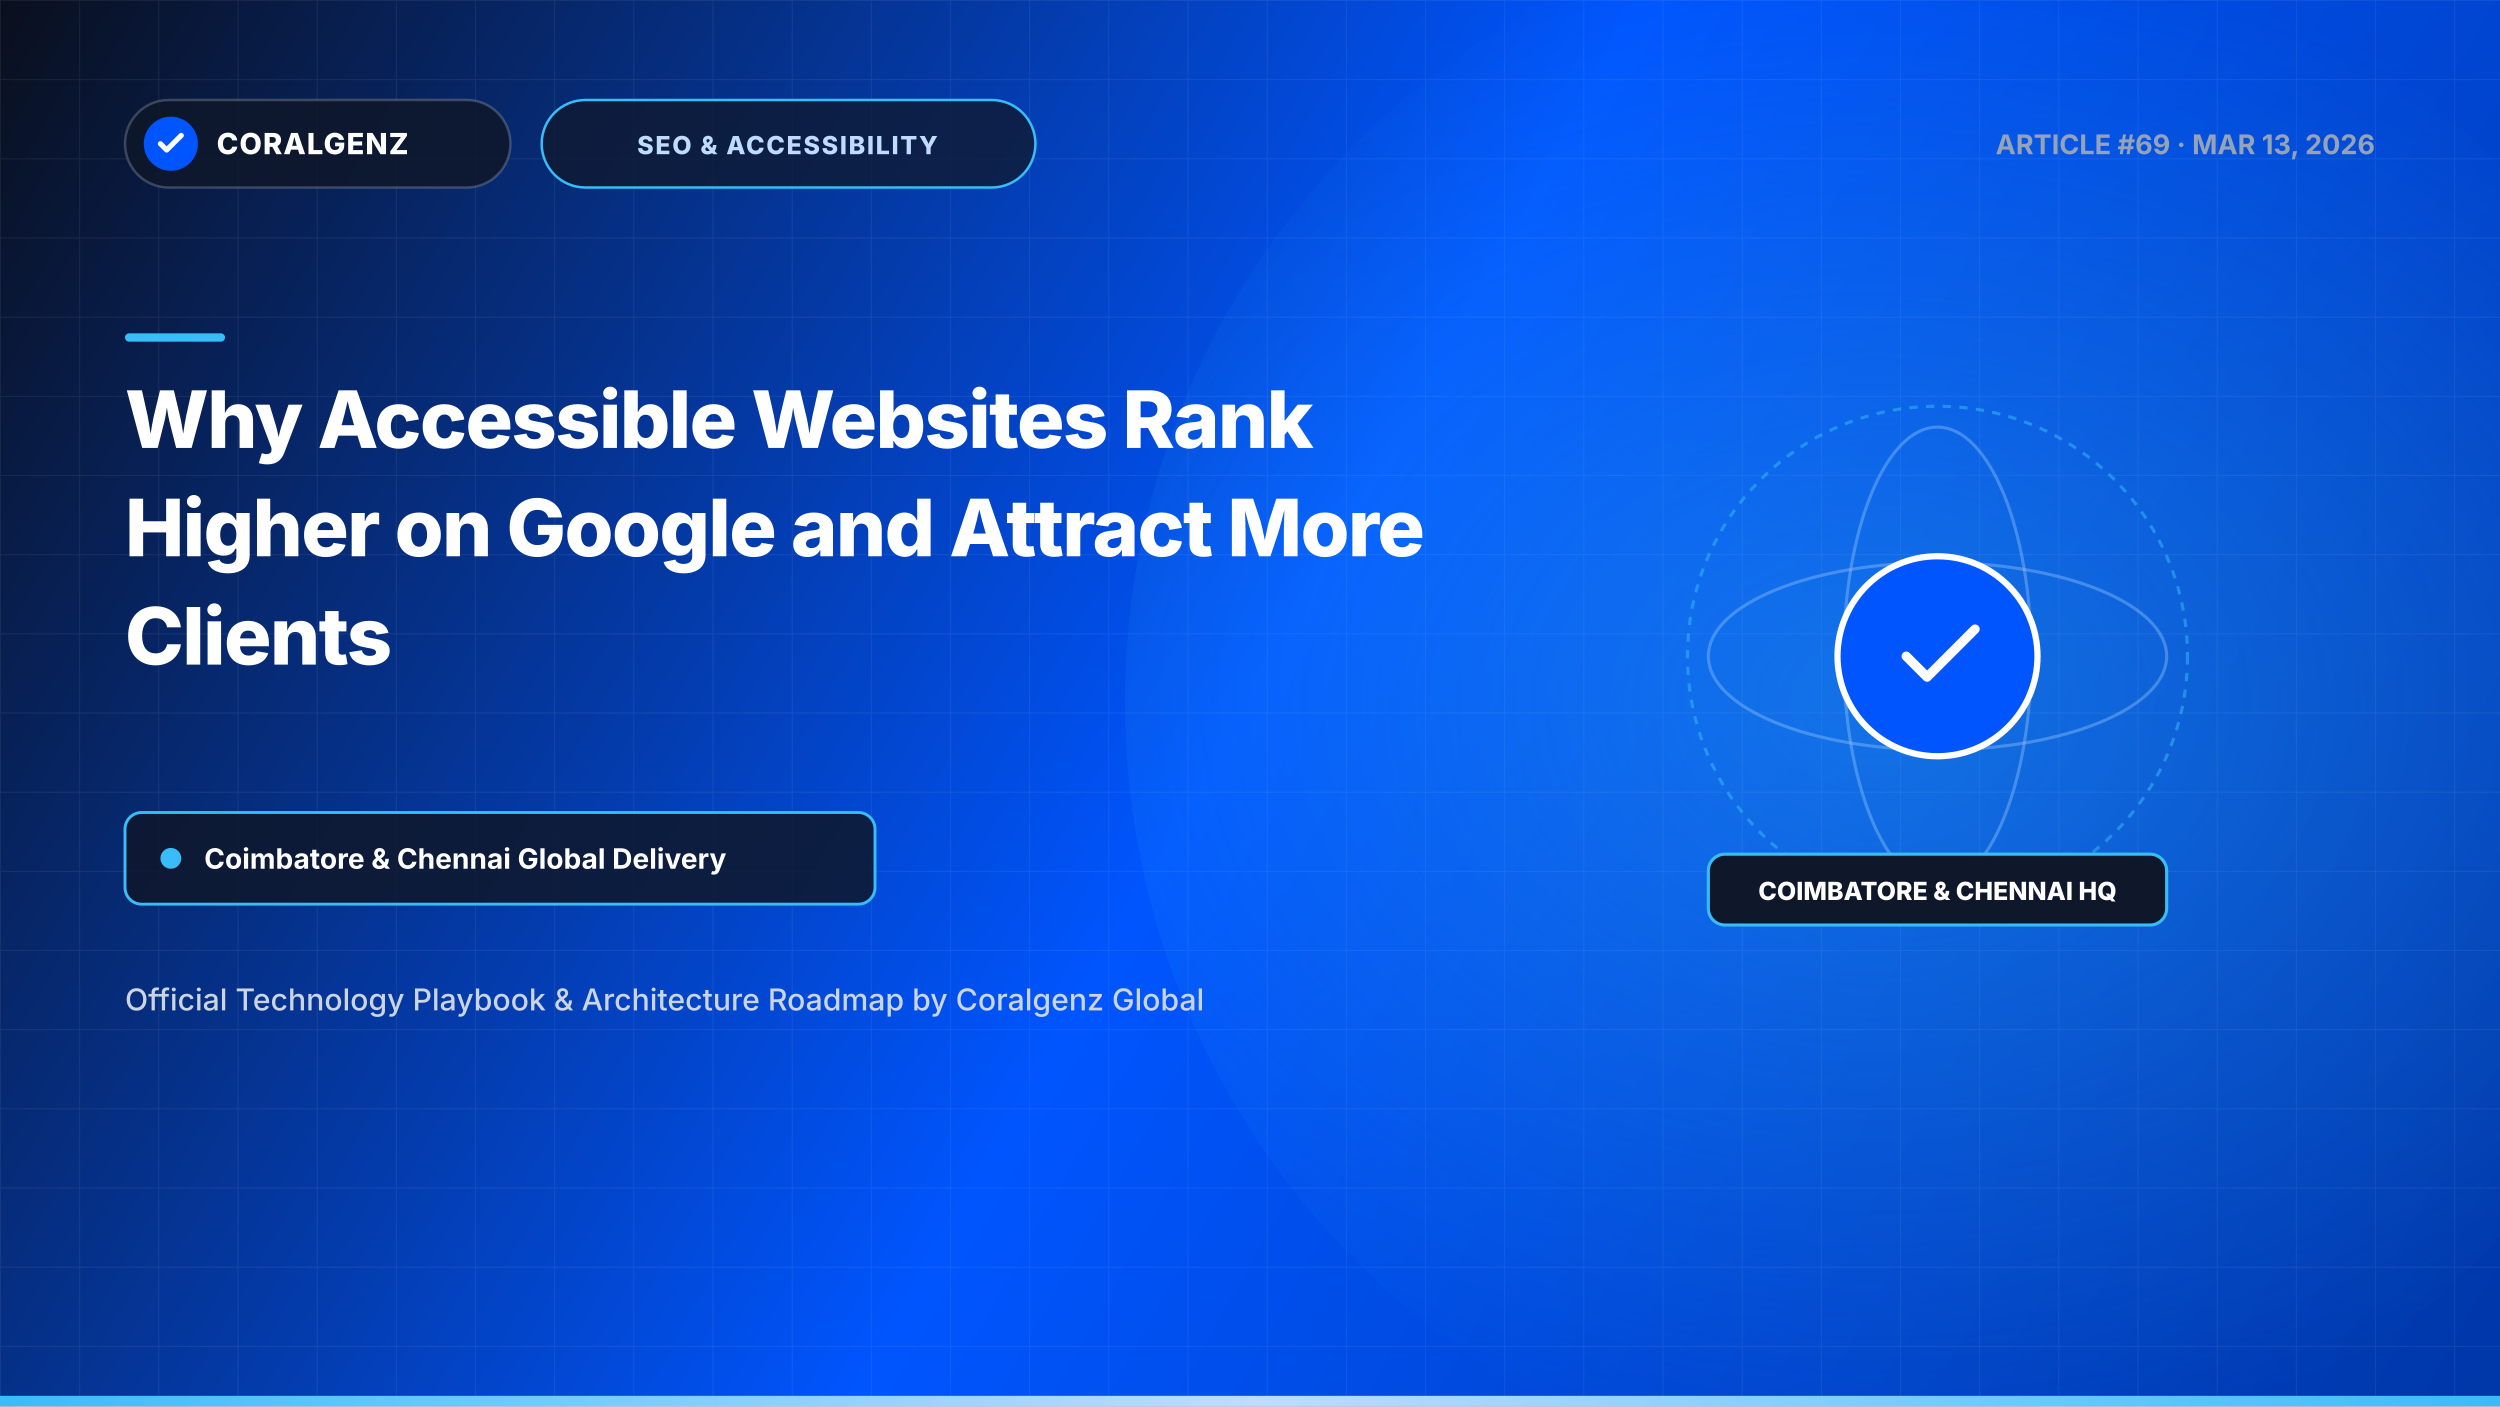
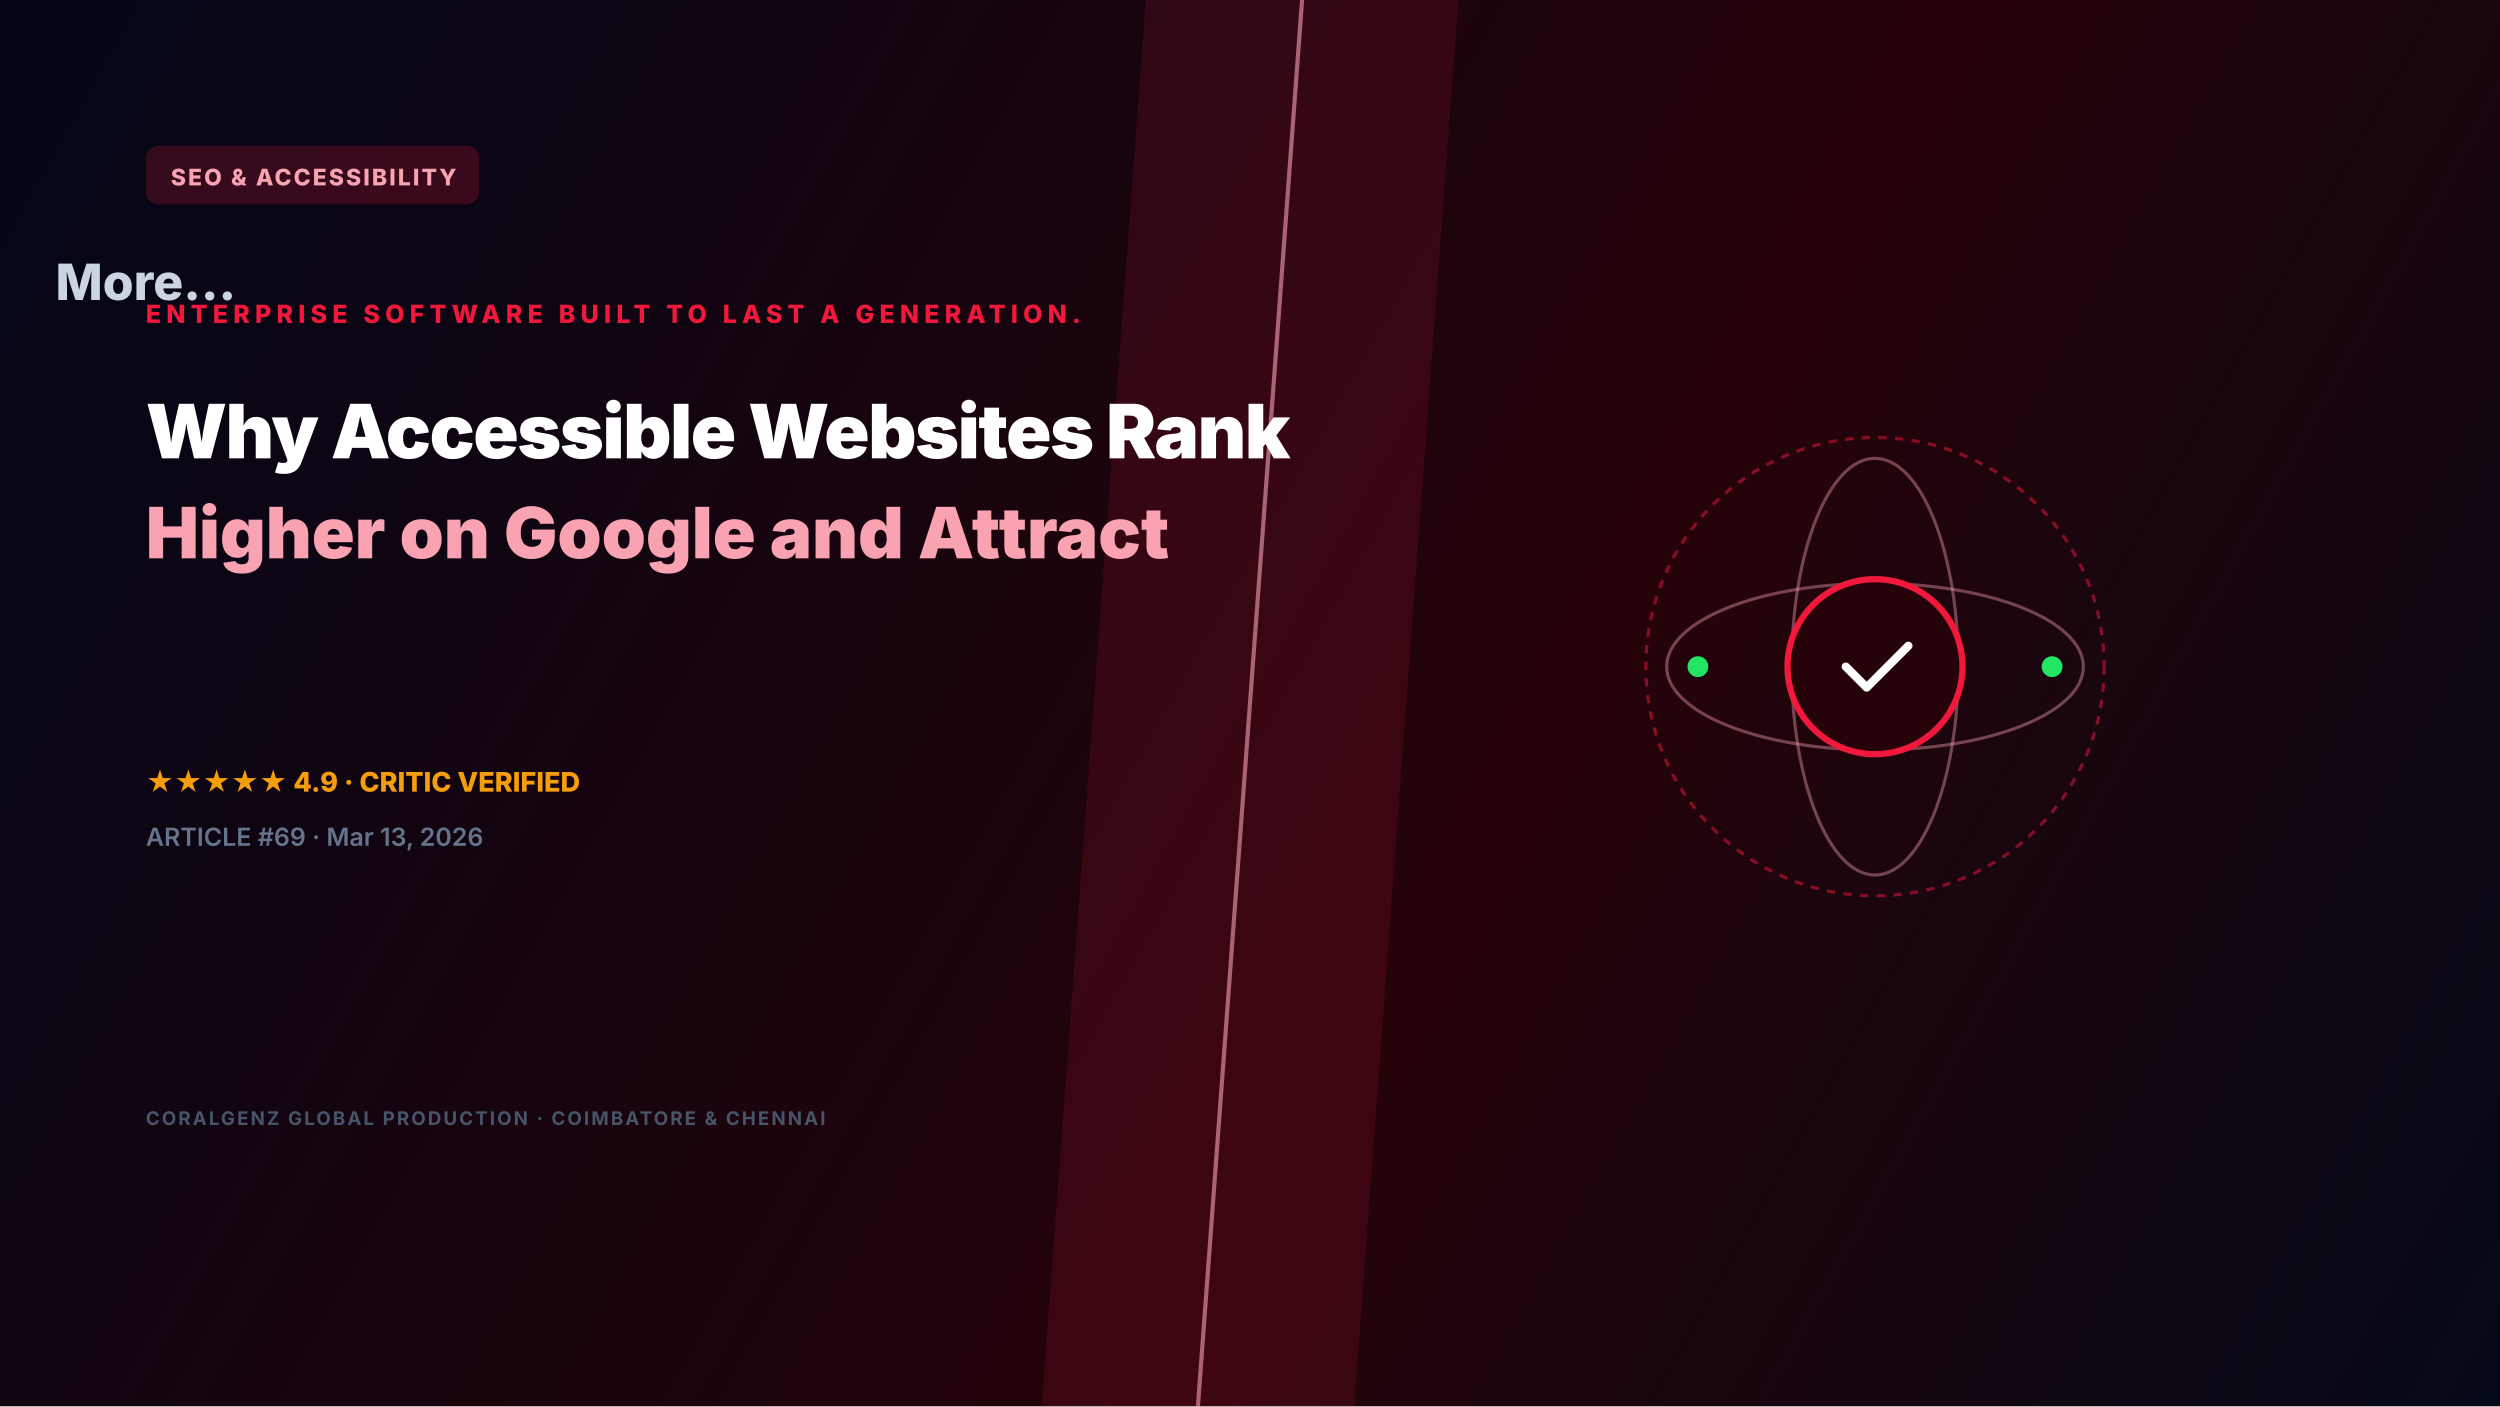
<svg xmlns="http://www.w3.org/2000/svg" width="1200" height="675" viewBox="0 0 1200 675" fill="none">
  <defs>
-     <linearGradient id="bg-69" x1="0" y1="0" x2="1200" y2="675" gradientUnits="userSpaceOnUse">
-       <stop stop-color="#0a0f1d" />
-       <stop offset="0.5" stop-color="#0055fe" />
-       <stop offset="1" stop-color="#0037a8" />
+     <linearGradient id="slash-bg-69" x1="0" y1="0" x2="1200" y2="675" gradientUnits="userSpaceOnUse">
+       <stop stop-color="#020617" />
+       <stop offset="0.6" stop-color="#260309" />
+       <stop offset="1" stop-color="#050a18" />
    </linearGradient>
-     <radialGradient id="glow-69" cx="0" cy="0" r="1" gradientUnits="userSpaceOnUse" gradientTransform="translate(900 337) rotate(90) scale(360 480)">
-       <stop stop-color="#38bdf8" stop-opacity="0.35" />
-       <stop offset="1" stop-color="#38bdf8" stop-opacity="0" />
-     </radialGradient>
-     <linearGradient id="line-grad-69" x1="0" y1="0" x2="1200" y2="0" gradientUnits="userSpaceOnUse">
-       <stop stop-color="#38bdf8" />
-       <stop offset="0.5" stop-color="#bfdbfe" />
-       <stop offset="1" stop-color="#38bdf8" />
-     </linearGradient>
-     <pattern id="grid-69" width="38" height="38" patternUnits="userSpaceOnUse">
-       <path d="M 38 0 L 0 0 0 38" fill="none" stroke="#ffffff" stroke-width="0.75" opacity="0.08" />
-     </pattern>
  </defs>
-   <rect width="1200" height="675" fill="url(#bg-69)" />
-   <rect width="1200" height="675" fill="url(#grid-69)" />
-   <circle cx="920" cy="337" r="380" fill="url(#glow-69)" />
-   <g transform="translate(60, 48)">
-     <rect width="185" height="42" rx="21" fill="rgba(15, 23, 42, 0.85)" stroke="rgba(255, 255, 255, 0.2)" stroke-width="1.2" />
-     <circle cx="22" cy="21" r="13" fill="#0055fe" />
-     <path d="M 17 21 L 20 24 L 27 17" stroke="#ffffff" stroke-width="2.5" stroke-linecap="round" stroke-linejoin="round" />
-     <text x="44" y="26" font-family="'Satoshi', 'Inter', -apple-system, sans-serif" font-size="14" font-weight="800" fill="#ffffff" letter-spacing="0.5">CORALGENZ</text>
-     <rect x="200" y="0" width="237" height="42" rx="21" fill="rgba(15, 23, 42, 0.75)" stroke="#38bdf8" stroke-width="1.2" />
-     <text x="318" y="26" font-family="'Inter', sans-serif" font-size="12" font-weight="800" fill="#bfdbfe" letter-spacing="0.8" text-anchor="middle">SEO &amp; ACCESSIBILITY</text>
-     <text x="1080" y="26" text-anchor="end" font-family="'JetBrains Mono', 'Inter', monospace" font-size="13" font-weight="700" fill="#94a3b8">ARTICLE #69 · MAR 13, 2026</text>
+   <rect width="1200" height="675" fill="url(#slash-bg-69)" />
+   <polygon points="550 0 700 0 650 675 500 675" fill="#f2183c" opacity="0.12" />
+   <line x1="625" y1="0" x2="575" y2="675" stroke="#f9a2b1" stroke-width="2" opacity="0.6" />
+   <g transform="translate(70, 70)">
+     <rect x="0" y="0" width="160" height="28" rx="6" fill="#f2183c" opacity="0.2" />
+     <text x="12" y="19" font-family="'Inter', sans-serif" font-size="11" font-weight="800" fill="#f9a2b1" letter-spacing="1">SEO &amp; ACCESSIBILITY</text>
+     <text x="0" y="85" font-family="'Inter', sans-serif" font-size="12" font-weight="800" fill="#f2183c" letter-spacing="2.5">ENTERPRISE SOFTWARE BUILT TO LAST A GENERATION.</text>
+     <text x="0" y="150" font-family="'Satoshi', 'Inter', sans-serif" font-size="36" font-weight="900" fill="#ffffff" letter-spacing="-0.02em">Why Accessible Websites Rank</text>
+     <text x="0" y="198" font-family="'Satoshi', 'Inter', sans-serif" font-size="34" font-weight="900" fill="#f9a2b1">Higher on Google and Attract</text>
+     <text x="0" y="74" font-family="Satoshi, Inter, sans-serif" font-size="24" font-weight="800" fill="#cbd5e1" text-anchor="middle">More...</text>
+     <g transform="translate(0, 310)">
+       <text x="0" y="0" font-family="'Inter', sans-serif" font-size="13" font-weight="800" fill="#f59e0b">★★★★★ 4.9 · CRITIC VERIFIED</text>
+       <text x="0" y="26" font-family="'Inter', monospace" font-size="12" font-weight="600" fill="#64748b">ARTICLE #69 · Mar 13, 2026</text>
+     </g>
+     <text x="0" y="470" font-family="'Inter', sans-serif" font-size="9" font-weight="700" fill="#475569" letter-spacing="1">CORALGENZ GLOBAL PRODUCTION · COIMBATORE &amp; CHENNAI</text>
  </g>
-   <g transform="translate(60, 160)">
-     <rect x="0" y="0" width="48" height="4" rx="2" fill="#38bdf8" />
-     <text x="0" y="55" font-family="'Satoshi', 'Inter', -apple-system, sans-serif" font-size="38" font-weight="800" fill="#ffffff" letter-spacing="-0.02em">
-       <tspan x="0" dy="0">Why Accessible Websites Rank</tspan>
-       <tspan x="0" dy="52">Higher on Google and Attract More</tspan>
-       <tspan x="0" dy="52">Clients</tspan>
-     </text>
-     <g transform="translate(0, 230)">
-       <rect width="360" height="44" rx="8" fill="rgba(15, 23, 42, 0.85)" stroke="#38bdf8" stroke-width="1.4" />
-       <circle cx="22" cy="22" r="5" fill="#38bdf8" />
-       <text x="38" y="27" font-family="'Inter', sans-serif" font-size="13.5" font-weight="700" fill="#ffffff">Coimbatore &amp; Chennai Global Delivery</text>
-     </g>
-     <text x="0" y="325" font-family="'Inter', sans-serif" font-size="14.5" font-weight="500" fill="#cbd5e1">
-       Official Technology Playbook &amp; Architecture Roadmap by Coralgenz Global
-     </text>
+   <g transform="translate(900, 320)">
+     <circle cx="0" cy="0" r="110" stroke="#f2183c" stroke-width="1.5" stroke-dasharray="4 4" opacity="0.5" />
+     <ellipse cx="0" cy="0" rx="100" ry="40" stroke="#f9a2b1" stroke-width="1.5" opacity="0.4" />
+     <ellipse cx="0" cy="0" rx="40" ry="100" stroke="#f9a2b1" stroke-width="1.5" opacity="0.4" />
+     <circle cx="0" cy="0" r="42" fill="#260309" stroke="#f2183c" stroke-width="3" />
+     <path d="M -14 0 L -4 10 L 16 -10" stroke="#ffffff" stroke-width="4" stroke-linecap="round" stroke-linejoin="round" />
+     <circle cx="-85" cy="0" r="5" fill="#22e563" />
+     <circle cx="85" cy="0" r="5" fill="#22e563" />
  </g>
-   <g transform="translate(730, 130)">
-     <g transform="translate(40, 25)">
-       <circle cx="160" cy="160" r="120" stroke="#38bdf8" stroke-width="1.5" stroke-dasharray="4 4" opacity="0.5" />
-       <ellipse cx="160" cy="160" rx="110" ry="45" stroke="#93c5fd" stroke-width="1.5" opacity="0.4" />
-       <ellipse cx="160" cy="160" rx="45" ry="110" stroke="#93c5fd" stroke-width="1.5" opacity="0.4" />
-       <circle cx="160" cy="160" r="48" fill="#0055fe" stroke="#ffffff" stroke-width="3" />
-       <path d="M 145 160 L 155 170 L 178 147" stroke="#ffffff" stroke-width="4.5" stroke-linecap="round" stroke-linejoin="round" />
-       <rect x="50" y="255" width="220" height="34" rx="8" fill="#0f172a" stroke="#38bdf8" stroke-width="1.5" />
-       <text x="160" y="277" font-family="'Inter', sans-serif" font-size="12" font-weight="800" fill="#ffffff" text-anchor="middle">COIMBATORE &amp; CHENNAI HQ</text>
-     </g>
-   </g>
-   <rect x="0" y="670" width="1200" height="5" fill="url(#line-grad-69)" />
</svg>
